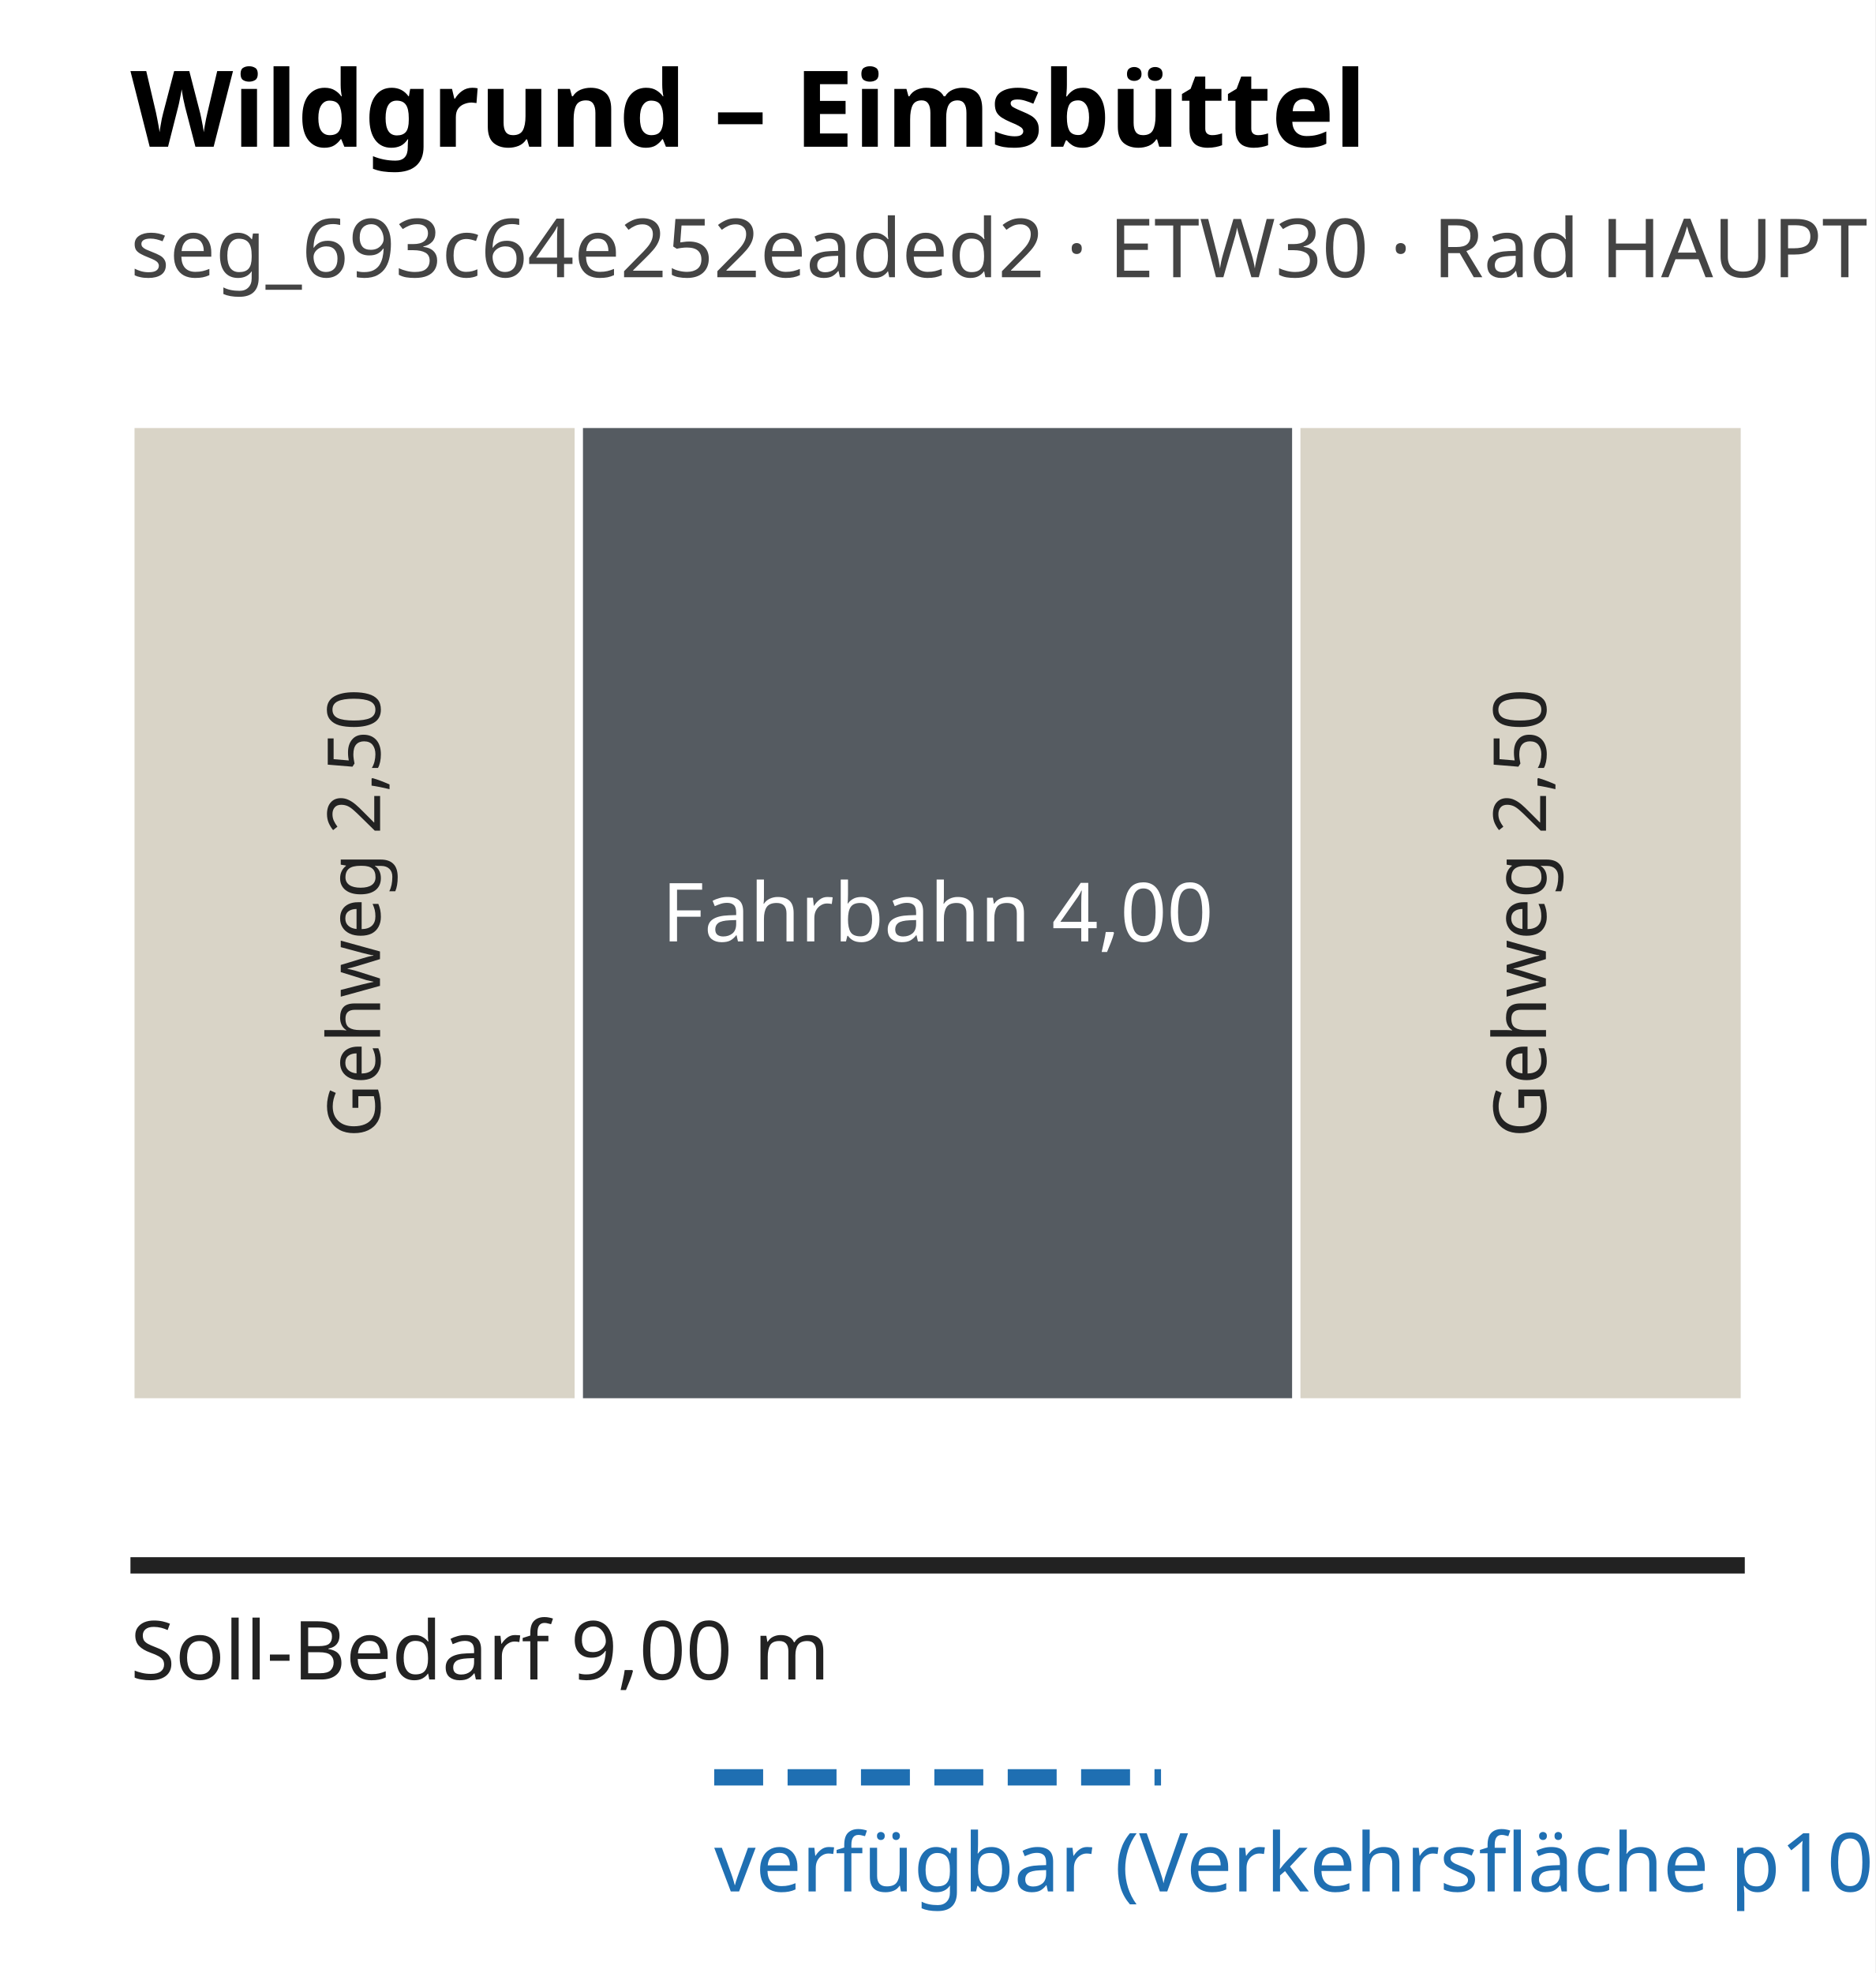
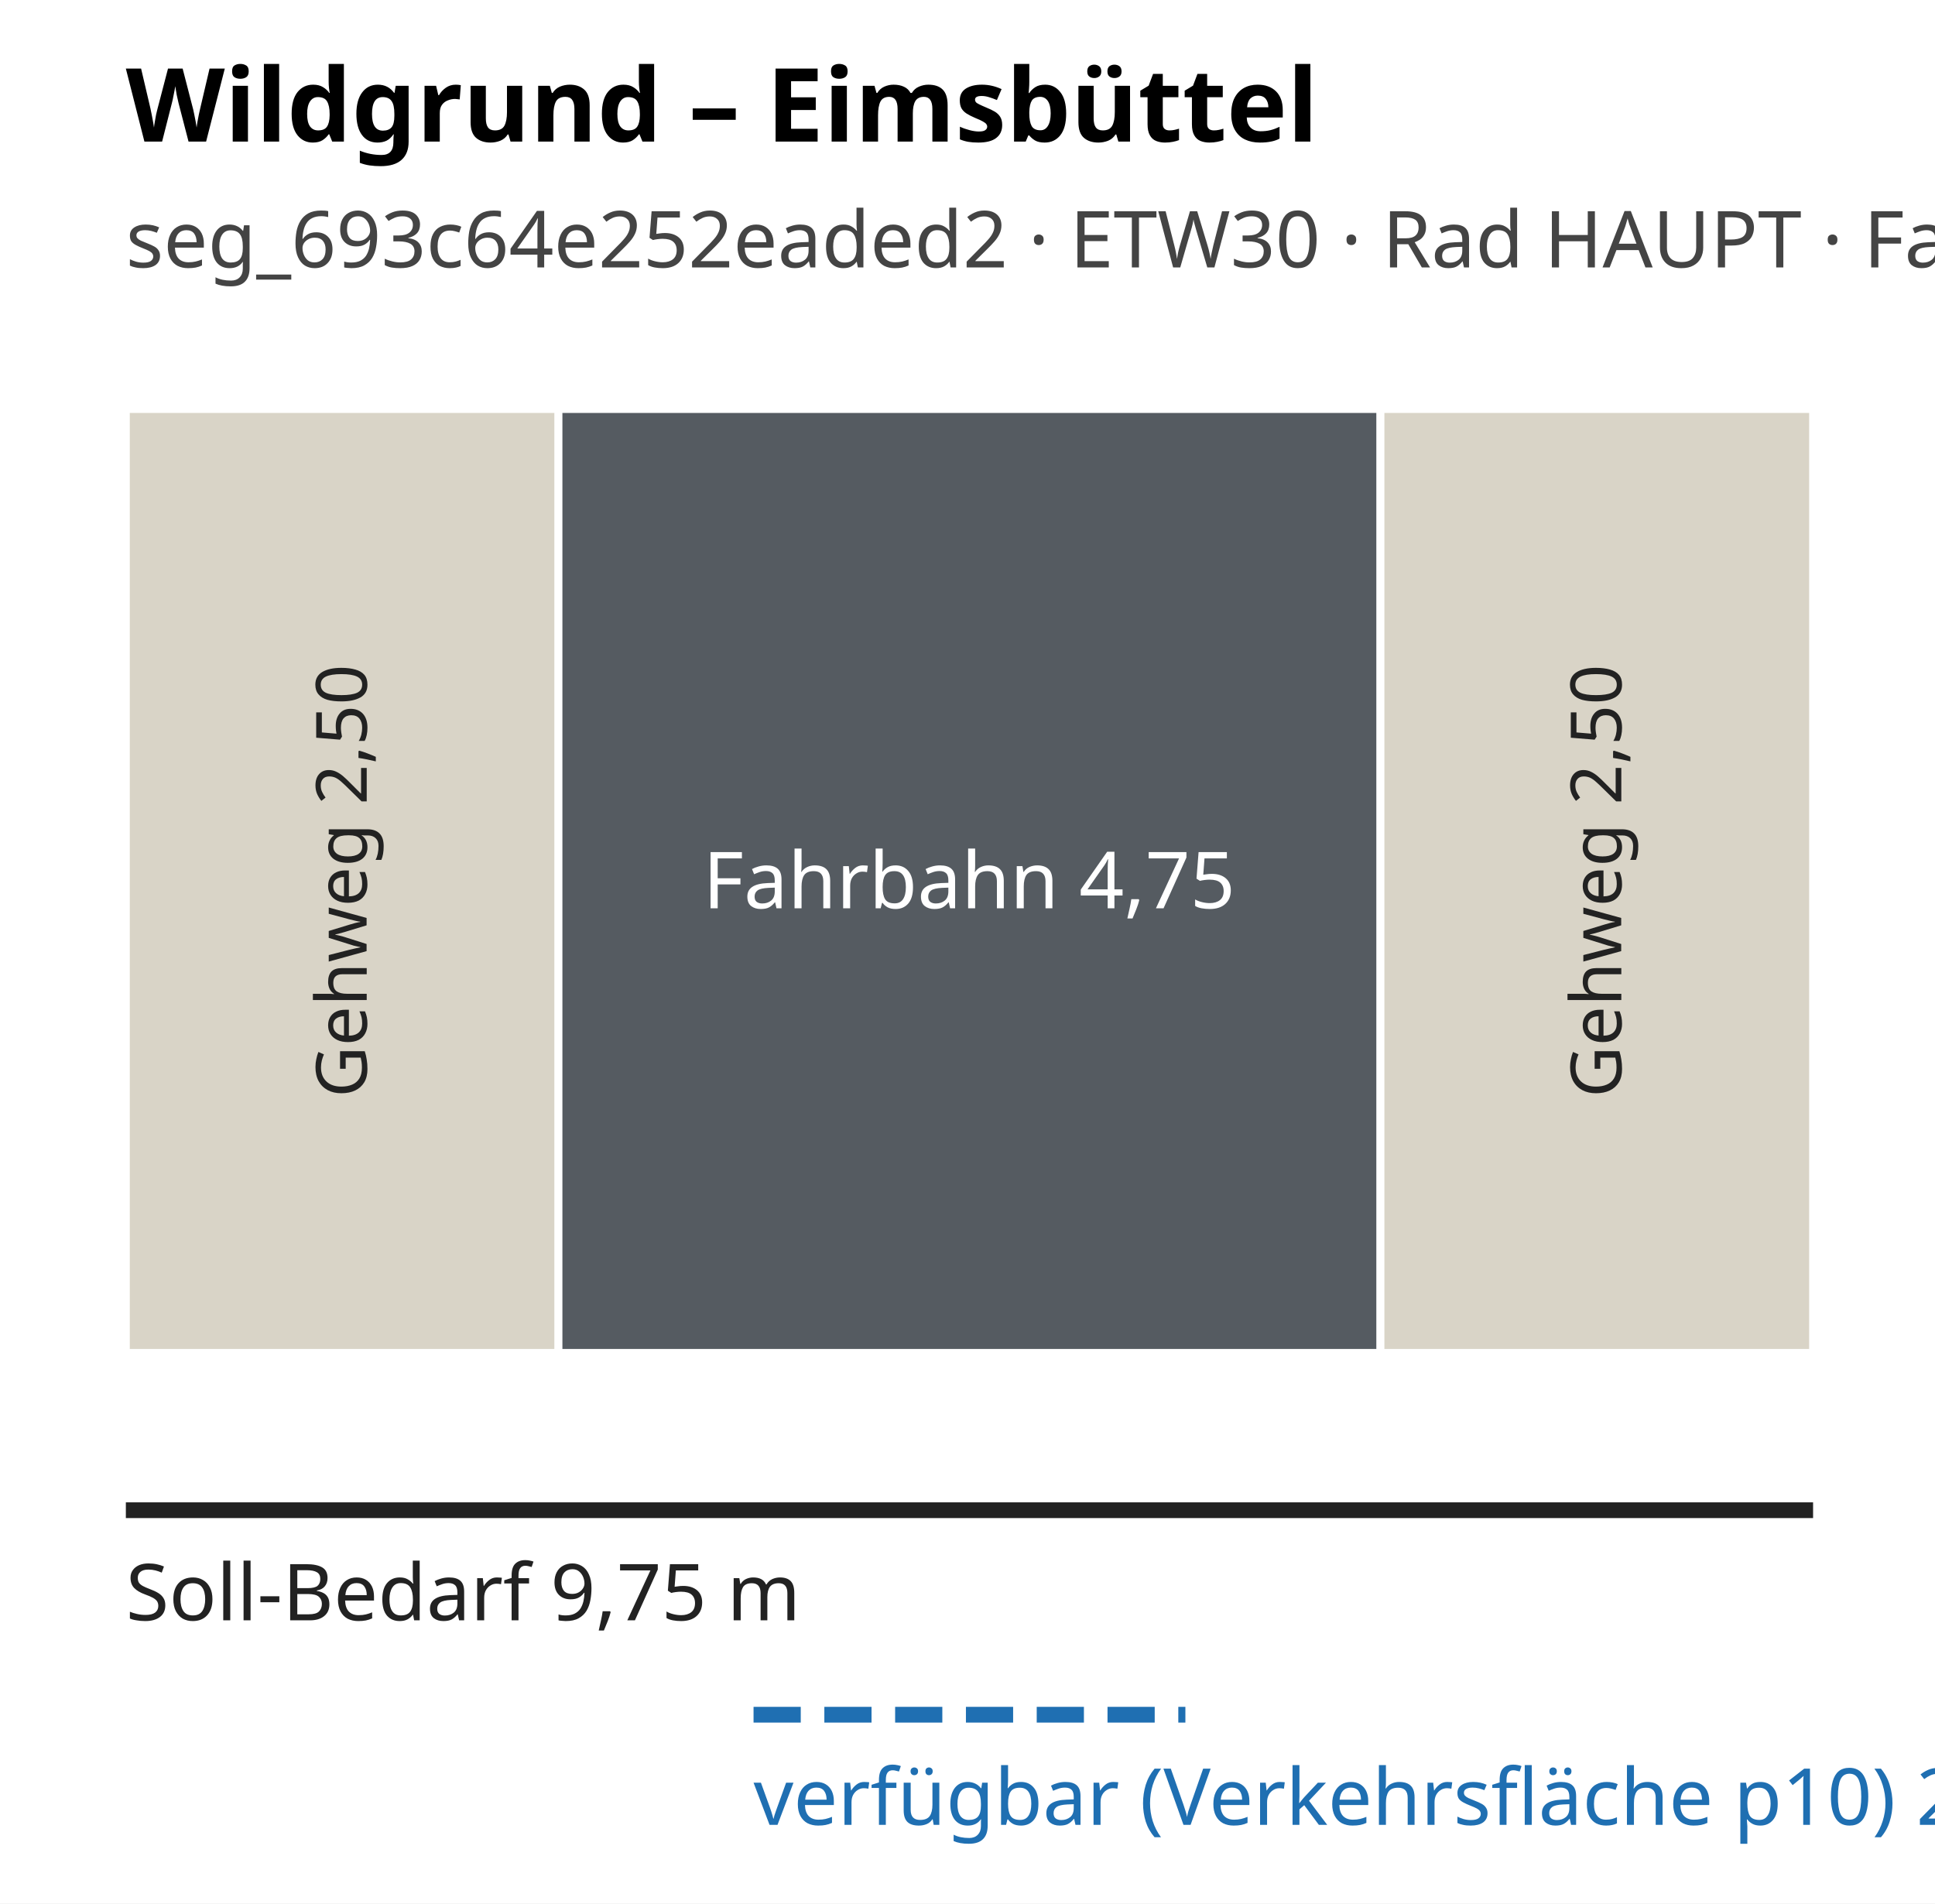
- <svg xmlns="http://www.w3.org/2000/svg" width="230" height="242" viewBox="0 0 230 242" font-family="sans-serif" font-size="10">
-   <rect x="0" y="0" width="230" height="242" fill="#ffffff" />
+ <svg xmlns="http://www.w3.org/2000/svg" width="246" height="242" viewBox="0 0 246 242" font-family="sans-serif" font-size="10">
+   <rect x="0" y="0" width="246" height="242" fill="#ffffff" />
  <text x="16.0" y="18" font-size="13" font-weight="bold">Wildgrund – Eimsbüttel</text>
  <text x="16.0" y="34" fill="#444">seg_693c64e252eaded2 · ETW30 · Rad HAUPT · Fahrradstraße · passt nicht · Abbau D4|D6</text>
  <rect x="16.0" y="52.0" width="55.0" height="120.0" fill="#d9d4c7" stroke="#ffffff" stroke-width="1" data-element="sidewalk" data-width-m="2.50" />
  <text transform="translate(43.5,112.0) rotate(-90)" text-anchor="middle" dominant-baseline="middle" fill="#222" font-size="9">Gehweg 2,50</text>
-   <rect x="71.0" y="52.0" width="88.0" height="120.0" fill="#555b61" stroke="#ffffff" stroke-width="1" data-element="carriageway" data-width-m="4.00" />
-   <text x="115.0" y="112.0" text-anchor="middle" dominant-baseline="middle" fill="#ffffff">Fahrbahn 4,00</text>
-   <rect x="159.0" y="52.0" width="55.0" height="120.0" fill="#d9d4c7" stroke="#ffffff" stroke-width="1" data-element="sidewalk" data-width-m="2.50" />
-   <text transform="translate(186.5,112.0) rotate(-90)" text-anchor="middle" dominant-baseline="middle" fill="#222" font-size="9">Gehweg 2,50</text>
-   <text x="16.0" y="206.0" fill="#222">Soll-Bedarf 9,00 m</text>
-   <line x1="16.0" y1="192.0" x2="214.0" y2="192.0" stroke="#222" stroke-width="2" />
-   <line x1="87.6" y1="218.0" x2="142.4" y2="218.0" stroke="#1f6fb2" stroke-width="2" stroke-dasharray="6 3" />
-   <text x="87.6" y="232.0" fill="#1f6fb2">verfügbar (Verkehrsfläche p10) 2,49 m</text>
+   <rect x="71.0" y="52.0" width="104.5" height="120.0" fill="#555b61" stroke="#ffffff" stroke-width="1" data-element="carriageway" data-width-m="4.75" />
+   <text x="123.2" y="112.0" text-anchor="middle" dominant-baseline="middle" fill="#ffffff">Fahrbahn 4,75</text>
+   <rect x="175.5" y="52.0" width="55.0" height="120.0" fill="#d9d4c7" stroke="#ffffff" stroke-width="1" data-element="sidewalk" data-width-m="2.50" />
+   <text transform="translate(203.0,112.0) rotate(-90)" text-anchor="middle" dominant-baseline="middle" fill="#222" font-size="9">Gehweg 2,50</text>
+   <text x="16.0" y="206.0" fill="#222">Soll-Bedarf 9,75 m</text>
+   <line x1="16.0" y1="192.0" x2="230.5" y2="192.0" stroke="#222" stroke-width="2" />
+   <line x1="95.8" y1="218.0" x2="150.7" y2="218.0" stroke="#1f6fb2" stroke-width="2" stroke-dasharray="6 3" />
+   <text x="95.8" y="232.0" fill="#1f6fb2">verfügbar (Verkehrsfläche p10) 2,49 m</text>
</svg>
